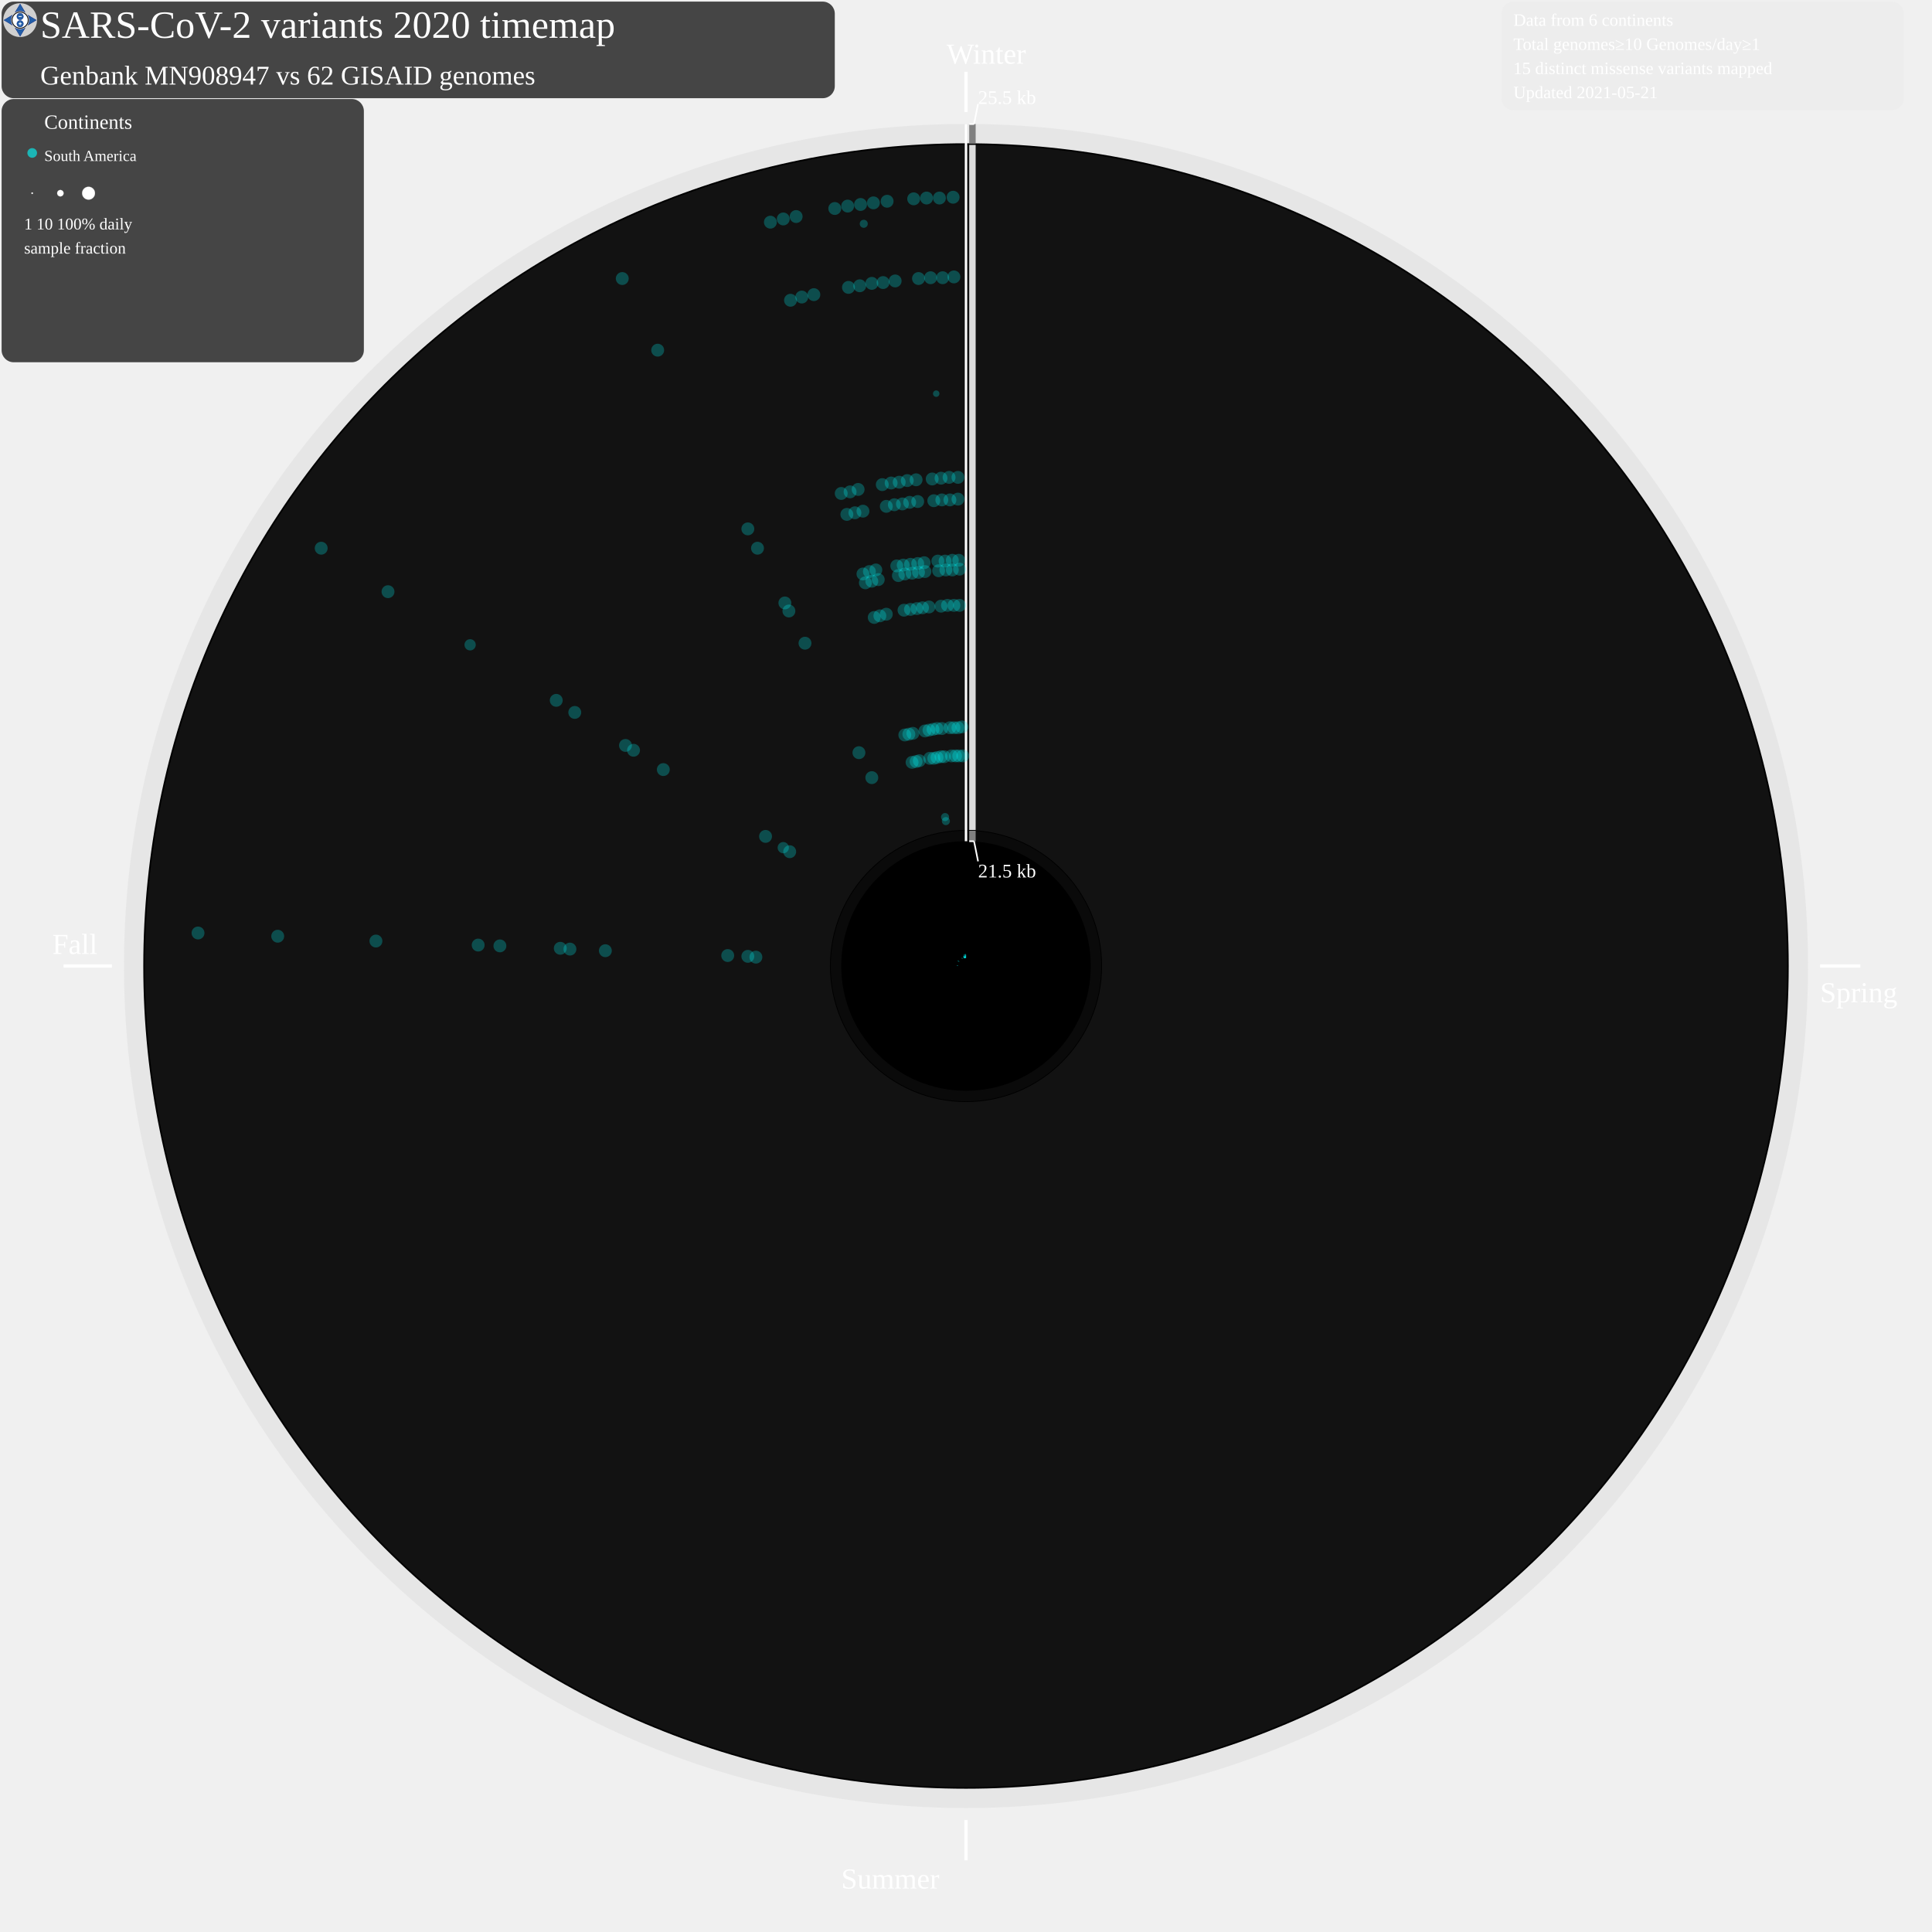
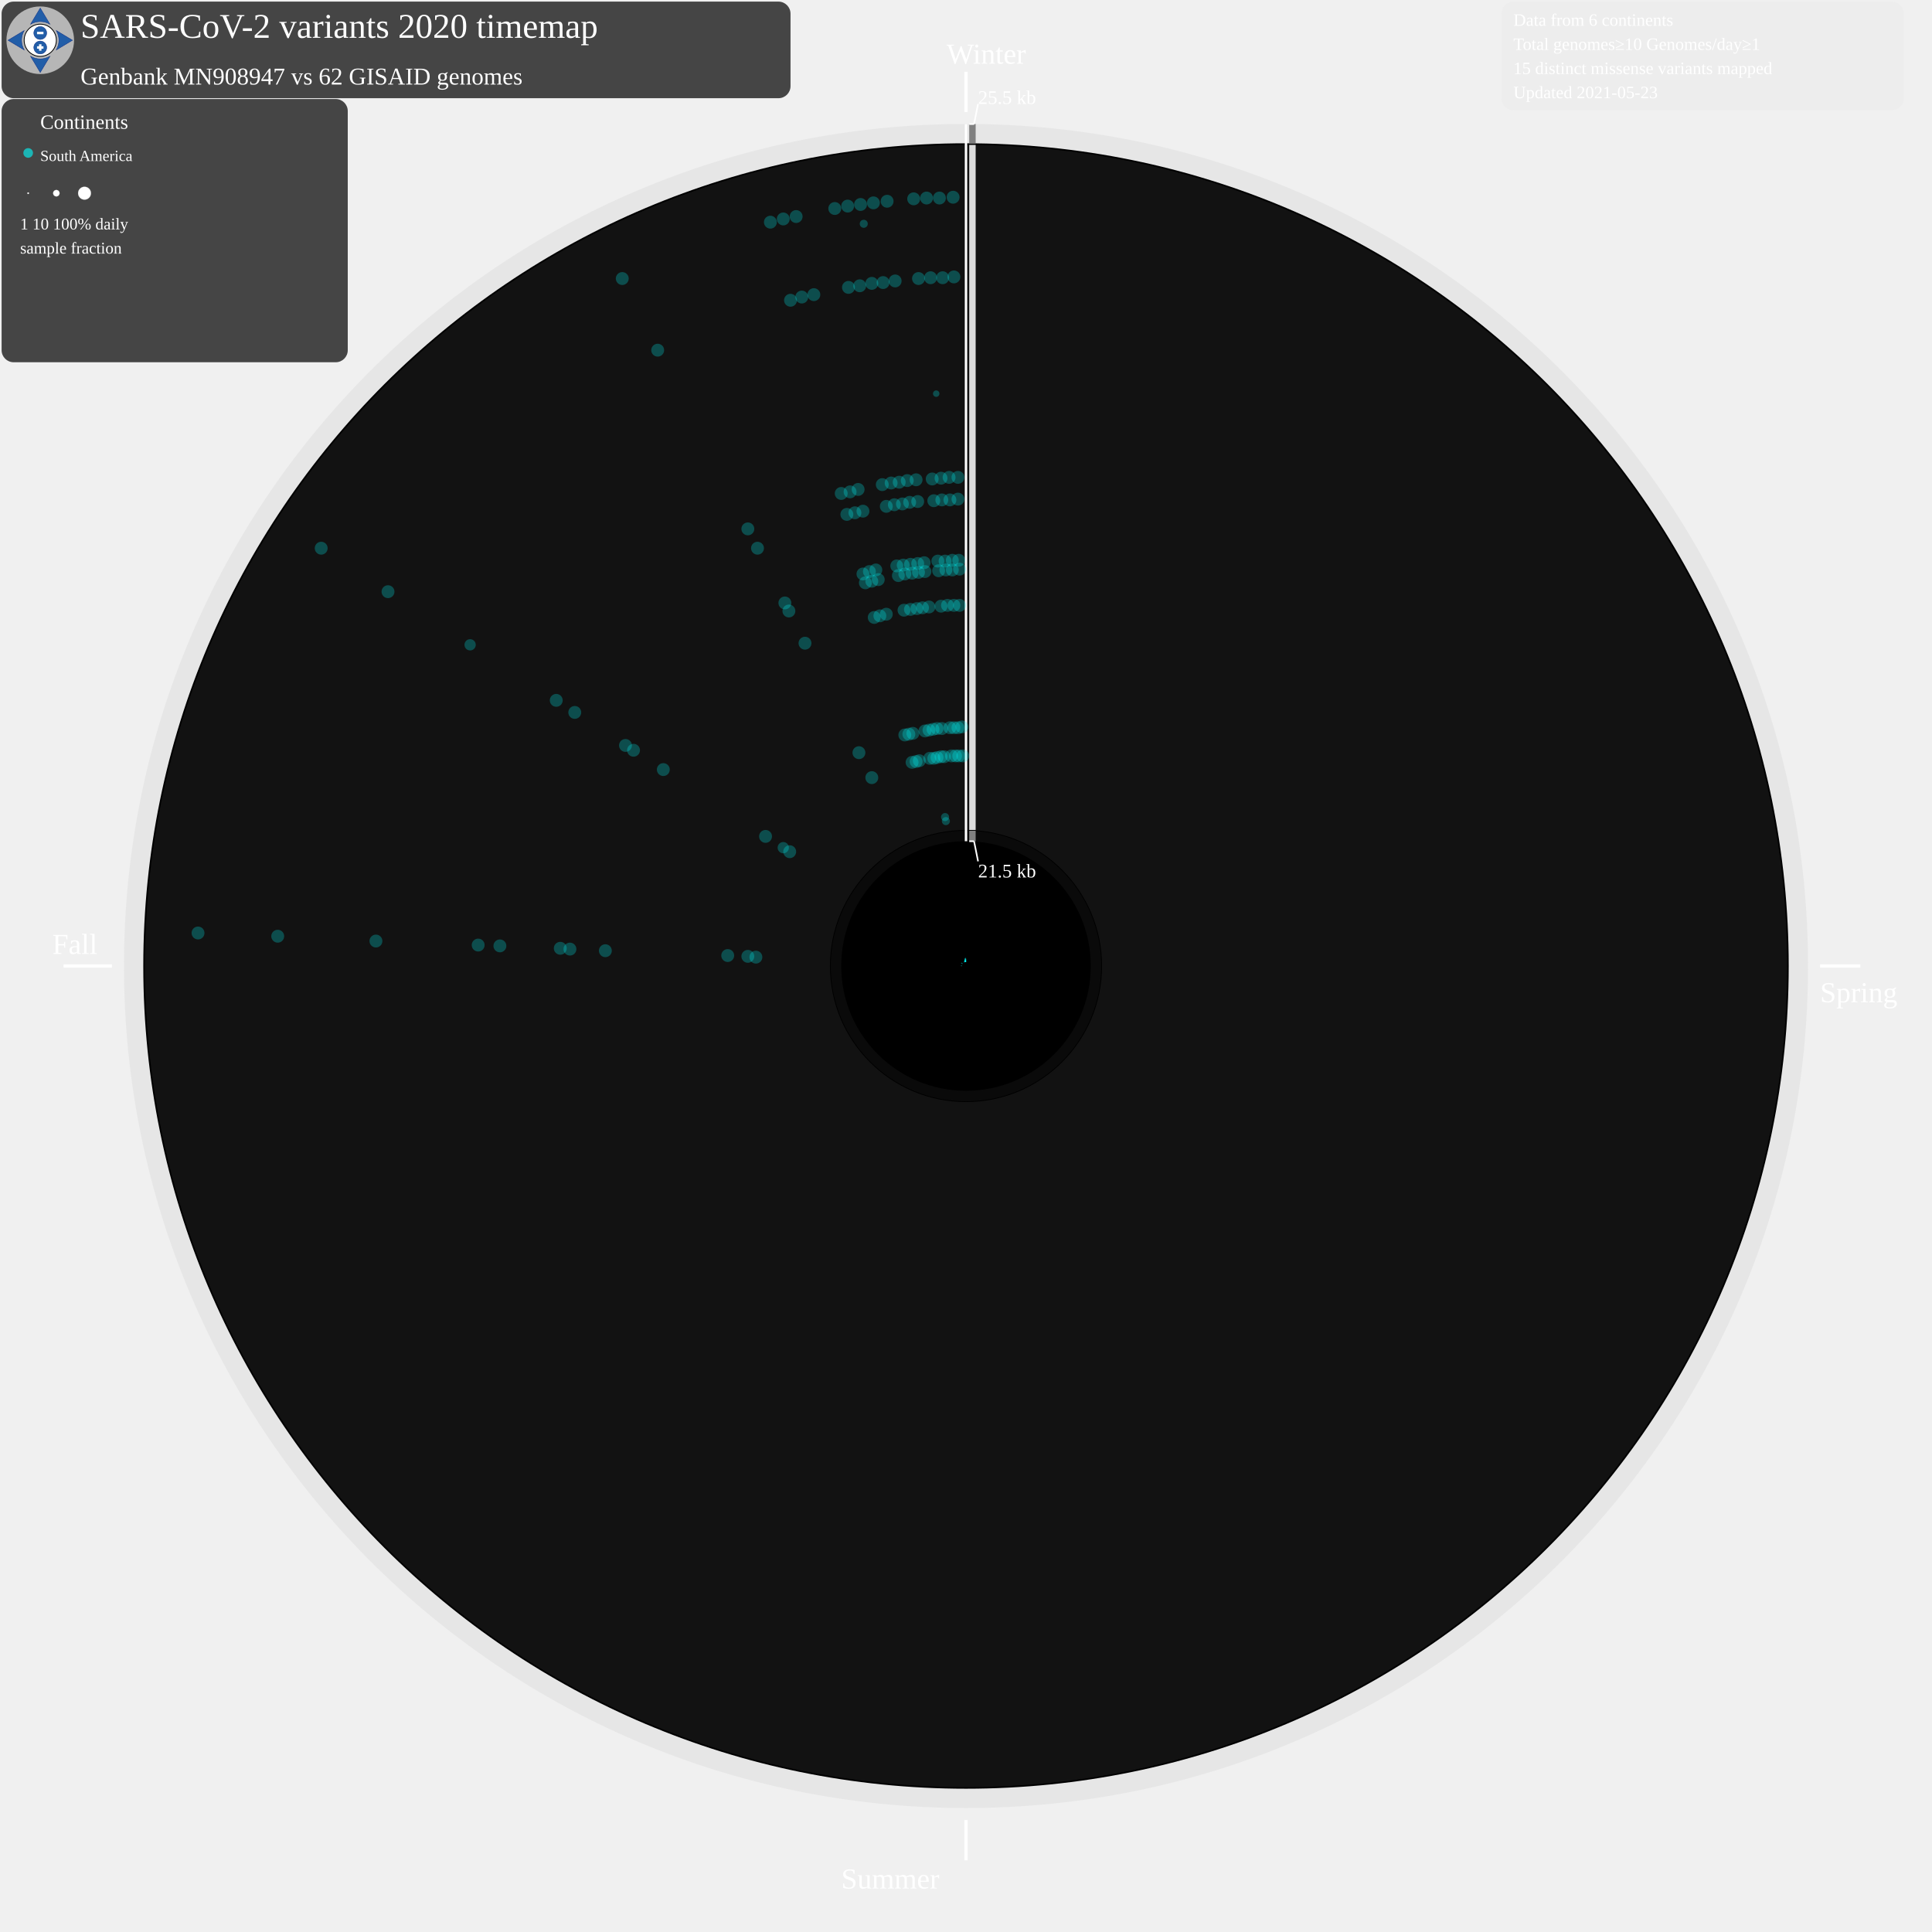
<svg xmlns="http://www.w3.org/2000/svg" width="2400" height="2400" style="background-color:black" viewBox="0 0 2400 2400" id="map-svg">
  <defs>
    <style type="text/css">
	.sb {
	stroke-width:0.8;
	stroke-opacity:50%;
	}
	.compass {
	fill: #fff;
	stroke: #000;
	stroke-width: 1;
	}
	.button {
	fill: #225EA8;
	stroke: #0C2C84;
	stroke-width: 0.5;
	stroke-miterlimit:6;
	stroke-linecap: round;
	}
	.button:hover {
	stroke-width: 1;
	}
	.plus-minus {
	fill: #fff;
	pointer-events: none;
	}
	.cv {
	stroke: none;
	fill-opacity:0.25;
	}
	a:link, a:visited {
	cursor: pointer;
	}
	a:hover, a:active {
	outline: dotted 2px yellow;
	}
	g:hover, g:active {
	outline: dotted 2px yellow;
	}
+ 	.static {
+ 	cursor: not-allowed;
+ 	}
+ 	.draggable, .draggable-group {
+ 	cursor: pointer;
+ 	}
+ 	svg text {
+ 	cursor: default;
+ 	-webkit-user-select: none;
+ 	-moz-user-select: none;
+ 	-ms-user-select: none;
+ 	user-select: none;
+ 	}
	</style>
  </defs>
-   <text font-size="4.0em" x="50" y="47" fill="white">SARS-CoV-2 variants 2020 timemap</text>
-   <g id="matrix-group" transform="matrix(1 0 0 1 0 0)">
+   <text font-size="3.6em" x="100" y="47" fill="white">SARS-CoV-2 variants 2020 timemap</text>
+   <g id="matrix-group" transform="matrix(1 0 0 1 0 0)" class="draggable-group">
    <circle cx="1200" cy="1200" r="1046" style="fill:grey;stroke:black;stroke-width:0;fill-opacity:0.085;" />
    <circle cx="1200" cy="1200" r="1022" style="fill:black;stroke:black;stroke-width:0;fill-opacity:1;" />
    <circle cx="1200" cy="1200" r="1020" style="fill:gainsboro;stroke:black;stroke-width:0;fill-opacity:0.085;" />
    <circle cx="1200" cy="1200" r="169" style="fill:black;stroke:black;stroke-width:0;fill-opacity:1;" />
    <circle cx="1200" cy="1200" r="168" style="fill:grey;stroke:black;stroke-width:0;fill-opacity:0.085;" />
    <circle cx="1200" cy="1200" r="155" style="fill:black;stroke:black;stroke-width:0;fill-opacity:1;" />
    <line x1="1200" y1="89.131" x2="1200" y2="139.131" style="stroke:white;stroke-width:4" />
    <text font-size="3.0em" x="1176" y="79.131" fill="white">Winter</text>
    <line x1="2261" y1="1200" x2="2311" y2="1200" style="stroke:white;stroke-width:4" />
    <text font-size="3.0em" x="2261" y="1245" fill="white">Spring</text>
    <line x1="1200" y1="2261" x2="1200" y2="2311" style="stroke:white;stroke-width:4" />
    <text font-size="3.0em" x="1045" y="2346" fill="white">Summer</text>
    <line x1="139" y1="1200" x2="79" y2="1200" style="stroke:white;stroke-width:4" />
    <text font-size="3.0em" x="65" y="1185" fill="white">Fall</text>
    <g>
      <line x1="1208" y1="1045" x2="1208" y2="1032" style="stroke:grey;stroke-width:8" />
    </g>
    <g>
      <line x1="1208" y1="1031" x2="1208" y2="180" style="stroke:gainsboro;stroke-width:8" />
    </g>
    <g>
      <line x1="1208" y1="178" x2="1208" y2="154" style="stroke:grey;stroke-width:8" />
    </g>
    <line x1="1200" y1="154.131" x2="1200" y2="1045" style="stroke:white;stroke-width:3" />
    <line x1="1204" y1="154.131" x2="1210" y2="154.131" style="stroke:white;stroke-width:2" />
    <line x1="1210" y1="154.131" x2="1215" y2="129.131" style="stroke:white;stroke-width:2" />
    <line x1="1204" y1="1045" x2="1210" y2="1045" style="stroke:white;stroke-width:2" />
    <line x1="1210" y1="1045" x2="1215" y2="1070" style="stroke:white;stroke-width:2" />
    <text font-size="2.0em" x="1215" y="129.131" fill="white">25.5 kb</text>
    <text font-size="2.0em" x="1215" y="1090" fill="white">21.5 kb</text>
    <g>
-       <line x1="1190.0" y1="1199.6" x2="1188.7" y2="1199.5" style="stroke:cyan;" class="sb" />
+       <line x1="1195.0" y1="1199.8" x2="1193.7" y2="1199.7" style="stroke:cyan;" class="sb" />
    </g>
    <g>
      <circle cx="939" cy="1189" r="8" style="fill:cyan;" class="cv" />
    </g>
    <g>
      <circle cx="929" cy="1188" r="8" style="fill:cyan;" class="cv" />
    </g>
    <g>
      <circle cx="904" cy="1187" r="8" style="fill:cyan;" class="cv" />
    </g>
    <g>
      <circle cx="752" cy="1181" r="8" style="fill:cyan;" class="cv" />
    </g>
    <g>
      <circle cx="708" cy="1179" r="8" style="fill:cyan;" class="cv" />
    </g>
    <g>
      <circle cx="696" cy="1178" r="8" style="fill:cyan;" class="cv" />
    </g>
    <g>
      <circle cx="621" cy="1175" r="8" style="fill:cyan;" class="cv" />
    </g>
    <g>
      <circle cx="594" cy="1174" r="8" style="fill:cyan;" class="cv" />
    </g>
    <g>
      <circle cx="467" cy="1169" r="8" style="fill:cyan;" class="cv" />
    </g>
    <g>
      <circle cx="345" cy="1163" r="8" style="fill:cyan;" class="cv" />
    </g>
    <g>
      <circle cx="246" cy="1159" r="8" style="fill:cyan;" class="cv" />
    </g>
    <g>
-       <line x1="1191.6" y1="1194.6" x2="1189.8" y2="1193.4" style="stroke:cyan;" class="sb" />
+       <line x1="1195.8" y1="1197.3" x2="1194.0" y2="1196.1" style="stroke:cyan;" class="sb" />
    </g>
    <g>
      <circle cx="981" cy="1058" r="8" style="fill:cyan;" class="cv" />
    </g>
    <g>
      <circle cx="973" cy="1053" r="7" style="fill:cyan;" class="cv" />
    </g>
    <g>
      <circle cx="951" cy="1039" r="8" style="fill:cyan;" class="cv" />
    </g>
    <g>
      <circle cx="824" cy="956" r="8" style="fill:cyan;" class="cv" />
    </g>
    <g>
      <circle cx="787" cy="932" r="8" style="fill:cyan;" class="cv" />
    </g>
    <g>
      <circle cx="777" cy="926" r="8" style="fill:cyan;" class="cv" />
    </g>
    <g>
      <circle cx="714" cy="885" r="8" style="fill:cyan;" class="cv" />
    </g>
    <g>
      <circle cx="691" cy="870" r="8" style="fill:cyan;" class="cv" />
    </g>
    <g>
      <circle cx="584" cy="801" r="7" style="fill:cyan;" class="cv" />
    </g>
    <g>
      <circle cx="482" cy="735" r="8" style="fill:cyan;" class="cv" />
    </g>
    <g>
      <circle cx="399" cy="681" r="8" style="fill:cyan;" class="cv" />
    </g>
    <g>
-       <line x1="1195.5" y1="1191.1" x2="1194.9" y2="1189.8" style="stroke:cyan;" class="sb" />
+       <line x1="1197.8" y1="1195.5" x2="1197.2" y2="1194.3" style="stroke:cyan;" class="sb" />
    </g>
    <g>
      <circle cx="1083" cy="966" r="8" style="fill:cyan;" class="cv" />
    </g>
    <g>
      <circle cx="1067" cy="935" r="8" style="fill:cyan;" class="cv" />
    </g>
    <g>
      <circle cx="1000" cy="799" r="8" style="fill:cyan;" class="cv" />
    </g>
    <g>
      <circle cx="980" cy="759" r="8" style="fill:cyan;" class="cv" />
    </g>
    <g>
      <circle cx="975" cy="749" r="8" style="fill:cyan;" class="cv" />
    </g>
    <g>
      <circle cx="941" cy="681" r="8" style="fill:cyan;" class="cv" />
    </g>
    <g>
      <circle cx="929" cy="657" r="8" style="fill:cyan;" class="cv" />
    </g>
    <g>
      <circle cx="817" cy="435" r="8" style="fill:cyan;" class="cv" />
    </g>
    <g>
      <circle cx="773" cy="346" r="8" style="fill:cyan;" class="cv" />
    </g>
    <g>
-       <line x1="1197.5" y1="1190.3" x2="1197.1" y2="1189.0" style="stroke:cyan;" class="sb" />
+       <line x1="1198.7" y1="1195.2" x2="1198.4" y2="1193.9" style="stroke:cyan;" class="sb" />
    </g>
    <g>
      <circle cx="1133" cy="947" r="8" style="fill:cyan;" class="cv" />
    </g>
    <g>
      <circle cx="1124" cy="913" r="8" style="fill:cyan;" class="cv" />
    </g>
    <g>
      <circle cx="1086" cy="767" r="8" style="fill:cyan;" class="cv" />
    </g>
    <g>
      <circle cx="1075" cy="724" r="8" style="fill:cyan;" class="cv" />
    </g>
    <g>
      <circle cx="1072" cy="713" r="8" style="fill:cyan;" class="cv" />
    </g>
    <g>
      <circle cx="1052" cy="639" r="8" style="fill:cyan;" class="cv" />
    </g>
    <g>
      <circle cx="1045" cy="613" r="8" style="fill:cyan;" class="cv" />
    </g>
    <g>
      <circle cx="982" cy="373" r="8" style="fill:cyan;" class="cv" />
    </g>
    <g>
      <circle cx="957" cy="276" r="8" style="fill:cyan;" class="cv" />
    </g>
    <g>
-       <line x1="1197.6" y1="1190.3" x2="1197.0" y2="1187.7" style="stroke:cyan;" class="sb" />
+       <line x1="1198.8" y1="1195.1" x2="1198.2" y2="1192.5" style="stroke:cyan;" class="sb" />
    </g>
    <g>
      <circle cx="1138" cy="946" r="8" style="fill:cyan;" class="cv" />
    </g>
    <g>
      <circle cx="1129" cy="912" r="8" style="fill:cyan;" class="cv" />
    </g>
    <g>
      <circle cx="1093" cy="765" r="8" style="fill:cyan;" class="cv" />
    </g>
    <g>
      <circle cx="1083" cy="722" r="8" style="fill:cyan;" class="cv" />
    </g>
    <g>
      <circle cx="1080" cy="710" r="8" style="fill:cyan;" class="cv" />
    </g>
    <g>
      <circle cx="1062" cy="637" r="8" style="fill:cyan;" class="cv" />
    </g>
    <g>
      <circle cx="1056" cy="611" r="8" style="fill:cyan;" class="cv" />
    </g>
    <g>
      <circle cx="996" cy="369" r="8" style="fill:cyan;" class="cv" />
    </g>
    <g>
      <circle cx="973" cy="272" r="8" style="fill:cyan;" class="cv" />
    </g>
    <g>
-       <line x1="1197.8" y1="1190.2" x2="1197.2" y2="1187.6" style="stroke:cyan;" class="sb" />
+       <line x1="1198.9" y1="1195.1" x2="1198.3" y2="1192.5" style="stroke:cyan;" class="sb" />
    </g>
    <g>
      <circle cx="1142" cy="945" r="8" style="fill:cyan;" class="cv" />
    </g>
    <g>
      <circle cx="1134" cy="911" r="8" style="fill:cyan;" class="cv" />
    </g>
    <g>
      <circle cx="1101" cy="763" r="8" style="fill:cyan;" class="cv" />
    </g>
    <g>
      <circle cx="1091" cy="720" r="8" style="fill:cyan;" class="cv" />
    </g>
    <g>
      <circle cx="1088" cy="708" r="8" style="fill:cyan;" class="cv" />
    </g>
    <g>
      <circle cx="1072" cy="635" r="8" style="fill:cyan;" class="cv" />
    </g>
    <g>
      <circle cx="1066" cy="608" r="8" style="fill:cyan;" class="cv" />
    </g>
    <g>
      <circle cx="1011" cy="366" r="8" style="fill:cyan;" class="cv" />
    </g>
    <g>
      <circle cx="989" cy="269" r="8" style="fill:cyan;" class="cv" />
    </g>
    <g>
-       <line x1="1198.3" y1="1190.1" x2="1197.6" y2="1186.1" style="stroke:cyan;" class="sb" />
+       <line x1="1199.1" y1="1195.1" x2="1198.5" y2="1191.1" style="stroke:cyan;" class="sb" />
    </g>
    <g>
      <circle cx="1155" cy="942" r="8" style="fill:cyan;" class="cv" />
    </g>
    <g>
      <circle cx="1149" cy="908" r="8" style="fill:cyan;" class="cv" />
    </g>
    <g>
      <circle cx="1123" cy="758" r="8" style="fill:cyan;" class="cv" />
    </g>
    <g>
      <circle cx="1116" cy="715" r="8" style="fill:cyan;" class="cv" />
    </g>
    <g>
      <circle cx="1114" cy="703" r="8" style="fill:cyan;" class="cv" />
    </g>
    <g>
      <circle cx="1101" cy="629" r="8" style="fill:cyan;" class="cv" />
    </g>
    <g>
      <circle cx="1096" cy="602" r="8" style="fill:cyan;" class="cv" />
    </g>
    <g>
      <circle cx="1054" cy="357" r="8" style="fill:cyan;" class="cv" />
    </g>
    <g>
      <circle cx="1037" cy="259" r="8" style="fill:cyan;" class="cv" />
    </g>
    <g>
-       <line x1="1198.5" y1="1190.1" x2="1198.0" y2="1187.4" style="stroke:cyan;" class="sb" />
+       <line x1="1199.2" y1="1195.1" x2="1198.8" y2="1192.4" style="stroke:cyan;" class="sb" />
    </g>
    <g>
      <circle cx="1160" cy="942" r="8" style="fill:cyan;" class="cv" />
    </g>
    <g>
      <circle cx="1154" cy="907" r="8" style="fill:cyan;" class="cv" />
    </g>
    <g>
      <circle cx="1131" cy="757" r="8" style="fill:cyan;" class="cv" />
    </g>
    <g>
      <circle cx="1124" cy="713" r="8" style="fill:cyan;" class="cv" />
    </g>
    <g>
      <circle cx="1122" cy="702" r="8" style="fill:cyan;" class="cv" />
    </g>
    <g>
      <circle cx="1111" cy="627" r="8" style="fill:cyan;" class="cv" />
    </g>
    <g>
      <circle cx="1107" cy="600" r="8" style="fill:cyan;" class="cv" />
    </g>
    <g>
      <circle cx="1068" cy="355" r="8" style="fill:cyan;" class="cv" />
    </g>
    <g>
      <circle cx="1053" cy="256" r="8" style="fill:cyan;" class="cv" />
    </g>
    <g>
-       <line x1="1198.6" y1="1190.1" x2="1198.0" y2="1185.3" style="stroke:cyan;" class="sb" />
+       <line x1="1199.3" y1="1195.0" x2="1198.7" y2="1190.2" style="stroke:cyan;" class="sb" />
    </g>
    <g>
      <circle cx="1175" cy="1020" r="5" style="fill:cyan;" class="cv" />
    </g>
    <g>
      <circle cx="1174" cy="1015" r="5" style="fill:cyan;" class="cv" />
    </g>
    <g>
      <circle cx="1164" cy="941" r="8" style="fill:cyan;" class="cv" />
    </g>
    <g>
      <circle cx="1159" cy="906" r="8" style="fill:cyan;" class="cv" />
    </g>
    <g>
      <circle cx="1139" cy="756" r="8" style="fill:cyan;" class="cv" />
    </g>
    <g>
      <circle cx="1133" cy="712" r="8" style="fill:cyan;" class="cv" />
    </g>
    <g>
      <circle cx="1131" cy="701" r="8" style="fill:cyan;" class="cv" />
    </g>
    <g>
      <circle cx="1121" cy="626" r="8" style="fill:cyan;" class="cv" />
    </g>
    <g>
      <circle cx="1117" cy="599" r="8" style="fill:cyan;" class="cv" />
    </g>
    <g>
      <circle cx="1083" cy="352" r="8" style="fill:cyan;" class="cv" />
    </g>
    <g>
      <circle cx="1073" cy="278" r="5" style="fill:cyan;" class="cv" />
    </g>
    <g>
      <circle cx="1069" cy="254" r="8" style="fill:cyan;" class="cv" />
    </g>
    <g>
-       <line x1="1198.8" y1="1190.1" x2="1198.6" y2="1188.7" style="stroke:cyan;" class="sb" />
+       <line x1="1199.4" y1="1195.0" x2="1199.2" y2="1193.7" style="stroke:cyan;" class="sb" />
    </g>
    <g>
      <circle cx="1169" cy="940" r="8" style="fill:cyan;" class="cv" />
    </g>
    <g>
      <circle cx="1164" cy="905" r="8" style="fill:cyan;" class="cv" />
    </g>
    <g>
      <circle cx="1146" cy="755" r="8" style="fill:cyan;" class="cv" />
    </g>
    <g>
      <circle cx="1141" cy="711" r="8" style="fill:cyan;" class="cv" />
    </g>
    <g>
      <circle cx="1140" cy="700" r="8" style="fill:cyan;" class="cv" />
    </g>
    <g>
      <circle cx="1130" cy="624" r="8" style="fill:cyan;" class="cv" />
    </g>
    <g>
      <circle cx="1127" cy="597" r="8" style="fill:cyan;" class="cv" />
    </g>
    <g>
      <circle cx="1097" cy="351" r="8" style="fill:cyan;" class="cv" />
    </g>
    <g>
      <circle cx="1085" cy="252" r="8" style="fill:cyan;" class="cv" />
    </g>
    <g>
-       <line x1="1199.0" y1="1190.1" x2="1198.8" y2="1188.7" style="stroke:cyan;" class="sb" />
+       <line x1="1199.5" y1="1195.0" x2="1199.3" y2="1193.7" style="stroke:cyan;" class="sb" />
    </g>
    <g>
      <circle cx="1173" cy="940" r="8" style="fill:cyan;" class="cv" />
    </g>
    <g>
      <circle cx="1170" cy="905" r="8" style="fill:cyan;" class="cv" />
    </g>
    <g>
      <circle cx="1154" cy="754" r="8" style="fill:cyan;" class="cv" />
    </g>
    <g>
      <circle cx="1149" cy="710" r="8" style="fill:cyan;" class="cv" />
    </g>
    <g>
      <circle cx="1148" cy="699" r="8" style="fill:cyan;" class="cv" />
    </g>
    <g>
      <circle cx="1140" cy="623" r="8" style="fill:cyan;" class="cv" />
    </g>
    <g>
      <circle cx="1138" cy="596" r="8" style="fill:cyan;" class="cv" />
    </g>
    <g>
      <circle cx="1112" cy="349" r="8" style="fill:cyan;" class="cv" />
    </g>
    <g>
      <circle cx="1102" cy="250" r="8" style="fill:cyan;" class="cv" />
    </g>
    <g>
-       <line x1="1199.3" y1="1190.0" x2="1199.2" y2="1187.9" style="stroke:cyan;" class="sb" />
+       <line x1="1199.7" y1="1195.0" x2="1199.5" y2="1192.9" style="stroke:cyan;" class="sb" />
    </g>
    <g>
      <circle cx="1182" cy="939" r="8" style="fill:cyan;" class="cv" />
    </g>
    <g>
      <circle cx="1180" cy="904" r="8" style="fill:cyan;" class="cv" />
    </g>
    <g>
      <circle cx="1169" cy="753" r="8" style="fill:cyan;" class="cv" />
    </g>
    <g>
      <circle cx="1166" cy="709" r="8" style="fill:cyan;" class="cv" />
    </g>
    <g>
      <circle cx="1165" cy="697" r="8" style="fill:cyan;" class="cv" />
    </g>
    <g>
      <circle cx="1160" cy="622" r="8" style="fill:cyan;" class="cv" />
    </g>
    <g>
      <circle cx="1158" cy="595" r="8" style="fill:cyan;" class="cv" />
    </g>
    <g>
      <circle cx="1141" cy="346" r="8" style="fill:cyan;" class="cv" />
    </g>
    <g>
      <circle cx="1135" cy="247" r="8" style="fill:cyan;" class="cv" />
    </g>
    <g>
-       <line x1="1199.5" y1="1190.0" x2="1199.2" y2="1184.9" style="stroke:cyan;" class="sb" />
+       <line x1="1199.7" y1="1195.0" x2="1199.5" y2="1189.9" style="stroke:cyan;" class="sb" />
    </g>
    <g>
      <circle cx="1187" cy="939" r="8" style="fill:cyan;" class="cv" />
    </g>
    <g>
      <circle cx="1185" cy="904" r="8" style="fill:cyan;" class="cv" />
    </g>
    <g>
      <circle cx="1177" cy="752" r="8" style="fill:cyan;" class="cv" />
    </g>
    <g>
      <circle cx="1175" cy="708" r="8" style="fill:cyan;" class="cv" />
    </g>
    <g>
      <circle cx="1174" cy="697" r="8" style="fill:cyan;" class="cv" />
    </g>
    <g>
      <circle cx="1170" cy="621" r="8" style="fill:cyan;" class="cv" />
    </g>
    <g>
      <circle cx="1169" cy="594" r="8" style="fill:cyan;" class="cv" />
    </g>
    <g>
      <circle cx="1163" cy="489" r="4" style="fill:cyan;" class="cv" />
    </g>
    <g>
      <circle cx="1156" cy="345" r="8" style="fill:cyan;" class="cv" />
    </g>
    <g>
      <circle cx="1151" cy="246" r="8" style="fill:cyan;" class="cv" />
    </g>
    <g>
-       <line x1="1199.7" y1="1190.0" x2="1199.5" y2="1186.2" style="stroke:cyan;" class="sb" />
+       <line x1="1199.8" y1="1195.0" x2="1199.7" y2="1191.2" style="stroke:cyan;" class="sb" />
    </g>
    <g>
      <circle cx="1191" cy="939" r="8" style="fill:cyan;" class="cv" />
    </g>
    <g>
      <circle cx="1190" cy="904" r="8" style="fill:cyan;" class="cv" />
    </g>
    <g>
      <circle cx="1185" cy="752" r="8" style="fill:cyan;" class="cv" />
    </g>
    <g>
      <circle cx="1183" cy="708" r="8" style="fill:cyan;" class="cv" />
    </g>
    <g>
      <circle cx="1183" cy="696" r="8" style="fill:cyan;" class="cv" />
    </g>
    <g>
      <circle cx="1180" cy="621" r="8" style="fill:cyan;" class="cv" />
    </g>
    <g>
      <circle cx="1179" cy="593" r="8" style="fill:cyan;" class="cv" />
    </g>
    <g>
      <circle cx="1171" cy="345" r="8" style="fill:cyan;" class="cv" />
    </g>
    <g>
      <circle cx="1167" cy="246" r="8" style="fill:cyan;" class="cv" />
    </g>
    <g>
-       <line x1="1199.8" y1="1190.0" x2="1199.8" y2="1185.9" style="stroke:cyan;" class="sb" />
+       <line x1="1199.9" y1="1195.0" x2="1199.8" y2="1190.9" style="stroke:cyan;" class="sb" />
    </g>
    <g>
      <circle cx="1196" cy="939" r="8" style="fill:cyan;" class="cv" />
    </g>
    <g>
      <circle cx="1195" cy="903" r="8" style="fill:cyan;" class="cv" />
    </g>
    <g>
      <circle cx="1192" cy="752" r="8" style="fill:cyan;" class="cv" />
    </g>
    <g>
      <circle cx="1192" cy="707" r="8" style="fill:cyan;" class="cv" />
    </g>
    <g>
      <circle cx="1191" cy="696" r="8" style="fill:cyan;" class="cv" />
    </g>
    <g>
      <circle cx="1190" cy="620" r="8" style="fill:cyan;" class="cv" />
    </g>
    <g>
      <circle cx="1190" cy="593" r="8" style="fill:cyan;" class="cv" />
    </g>
    <g>
      <circle cx="1185" cy="344" r="8" style="fill:cyan;" class="cv" />
    </g>
    <g>
      <circle cx="1184" cy="245" r="8" style="fill:cyan;" class="cv" />
    </g>
  </g>
-   <rect x="2" y="2" width="1035" height="120" rx="15" style="fill:#1B1B1B;stroke-width:0;fill-opacity:0.8;" />
+   <rect x="2" y="2" width="980" height="120" rx="15" style="fill:#1B1B1B;stroke-width:0;fill-opacity:0.8;" />
  <a href="https://bcgsc.github.io/SARS2/">
-     <text font-size="4.0em" x="50" y="47" fill="white">SARS-CoV-2 variants 2020 timemap</text>
+     <text font-size="3.6em" x="100" y="47" fill="white">SARS-CoV-2 variants 2020 timemap</text>
  </a>
-   <text font-size="2.8em" x="50" y="105" fill="white">Genbank MN908947 vs 62 GISAID genomes</text>
-   <circle cx="25" cy="25" r="21" fill="white" opacity="0.75" />
-   <path class="button" d="M25 5 l6 10 a20 35 0 0 0 -12 0z" />
-   <path class="button" d="M5 25 l10 -6 a35 20 0 0 0 0 12z" />
-   <path class="button" d="M25 45 l6 -10 a20, 35 0 0,1 -12,0z" />
-   <path class="button" d="M45 25 l-10 -6 a35 20 0 0 1 0 12z" />
-   <circle class="compass" cx="25" cy="25" r="10" />
-   <circle class="button" cx="25" cy="20.5" r="4" />
-   <circle class="button" cx="25" cy="29.5" r="4" />
-   <rect class="plus-minus" x="23" y="20" width="4" height="1" />
-   <rect class="plus-minus" x="23" y="29" width="4" height="1" />
-   <rect class="plus-minus" x="24.5" y="27.5" width="1" height="4" />
-   <rect x="2" y="123" width="450" height="327" rx="15" style="fill:#1B1B1B;stroke-width:0;fill-opacity:0.8;" />
-   <text font-size="2.1em" x="55" y="160" fill="white">Continents</text>
-   <circle cx="40" cy="190" r="6" style="fill:cyan;stroke:black;stroke-width:0;fill-opacity:0.6;" />
-   <text font-size="1.6em" x="55" y="200" fill="white">South America</text>
-   <circle cx="40" cy="240" r="1" style="fill:white;stroke:lightgrey;stroke-width:0.2;" />
-   <circle cx="75" cy="240" r="4" style="fill:white;stroke:lightgrey;stroke-width:0.2;" />
-   <circle cx="110" cy="240" r="8" style="fill:white;stroke:lightgrey;stroke-width:0.2;" />
-   <text font-size="1.7em" x="30" y="285" fill="white">1      10        100% daily</text>
-   <text font-size="1.7em" x="30" y="315" fill="white">sample fraction</text>
+   <text font-size="2.5em" x="100" y="105" fill="white">Genbank MN908947 vs 62 GISAID genomes</text>
+   <circle cx="50" cy="50" r="42" fill="gainsboro" opacity="0.75" />
+   <path class="button" d="M50 10 l12   20 a40, 70 0 0,0 -24,  0z" />
+   <path class="button" d="M10 50 l20  -12 a70, 40 0 0,0   0, 24z" />
+   <path class="button" d="M50 90 l12  -20 a40, 70 0 0,1 -24,  0z" />
+   <path class="button" d="M90 50 l-20 -12 a70, 40 0 0,1   0, 24z" />
+   <circle class="compass" cx="50" cy="50" r="20" />
+   <circle class="button" cx="50" cy="41" r="8" />
+   <circle class="button" cx="50" cy="59" r="8" />
+   <rect class="plus-minus" x="46" y="39.5" width="8" height="3" />
+   <rect class="plus-minus" x="46" y="57.5" width="8" height="3" />
+   <rect class="plus-minus" x="48.5" y="55" width="3" height="8" />
+   <rect x="2" y="123" width="430" height="327" rx="15" style="fill:#1B1B1B;stroke-width:0;fill-opacity:0.8;" />
+   <text font-size="2.1em" x="50" y="160" fill="white">Continents</text>
+   <circle cx="35" cy="190" r="6" style="fill:cyan;stroke:black;stroke-width:0;fill-opacity:0.6;" />
+   <text font-size="1.6em" x="50" y="200" fill="white">South America</text>
+   <circle cx="35" cy="240" r="1" style="fill:white;stroke:lightgrey;stroke-width:0.2;" />
+   <circle cx="70" cy="240" r="4" style="fill:white;stroke:lightgrey;stroke-width:0.2;" />
+   <circle cx="105" cy="240" r="8" style="fill:white;stroke:lightgrey;stroke-width:0.2;" />
+   <text font-size="1.7em" x="25" y="285" fill="white">1      10        100% daily</text>
+   <text font-size="1.7em" x="25" y="315" fill="white">sample fraction</text>
  <rect x="1865" y="2" width="500" height="135" rx="15" style="fill:gainsboro;stroke-width:0;fill-opacity:0.15;" />
  <text font-size="1.8em" x="1880" y="32" fill="white">Data from 6 continents</text>
  <text font-size="1.8em" x="1880" y="62" fill="white">Total genomes≥10  Genomes/day≥1</text>
  <text font-size="1.8em" x="1880" y="92" fill="white">15 distinct missense variants mapped</text>
-   <text font-size="1.8em" x="1880" y="122" fill="white">Updated 2021-05-21</text>
+   <text font-size="1.8em" x="1880" y="122" fill="white">Updated 2021-05-23</text>
</svg>
